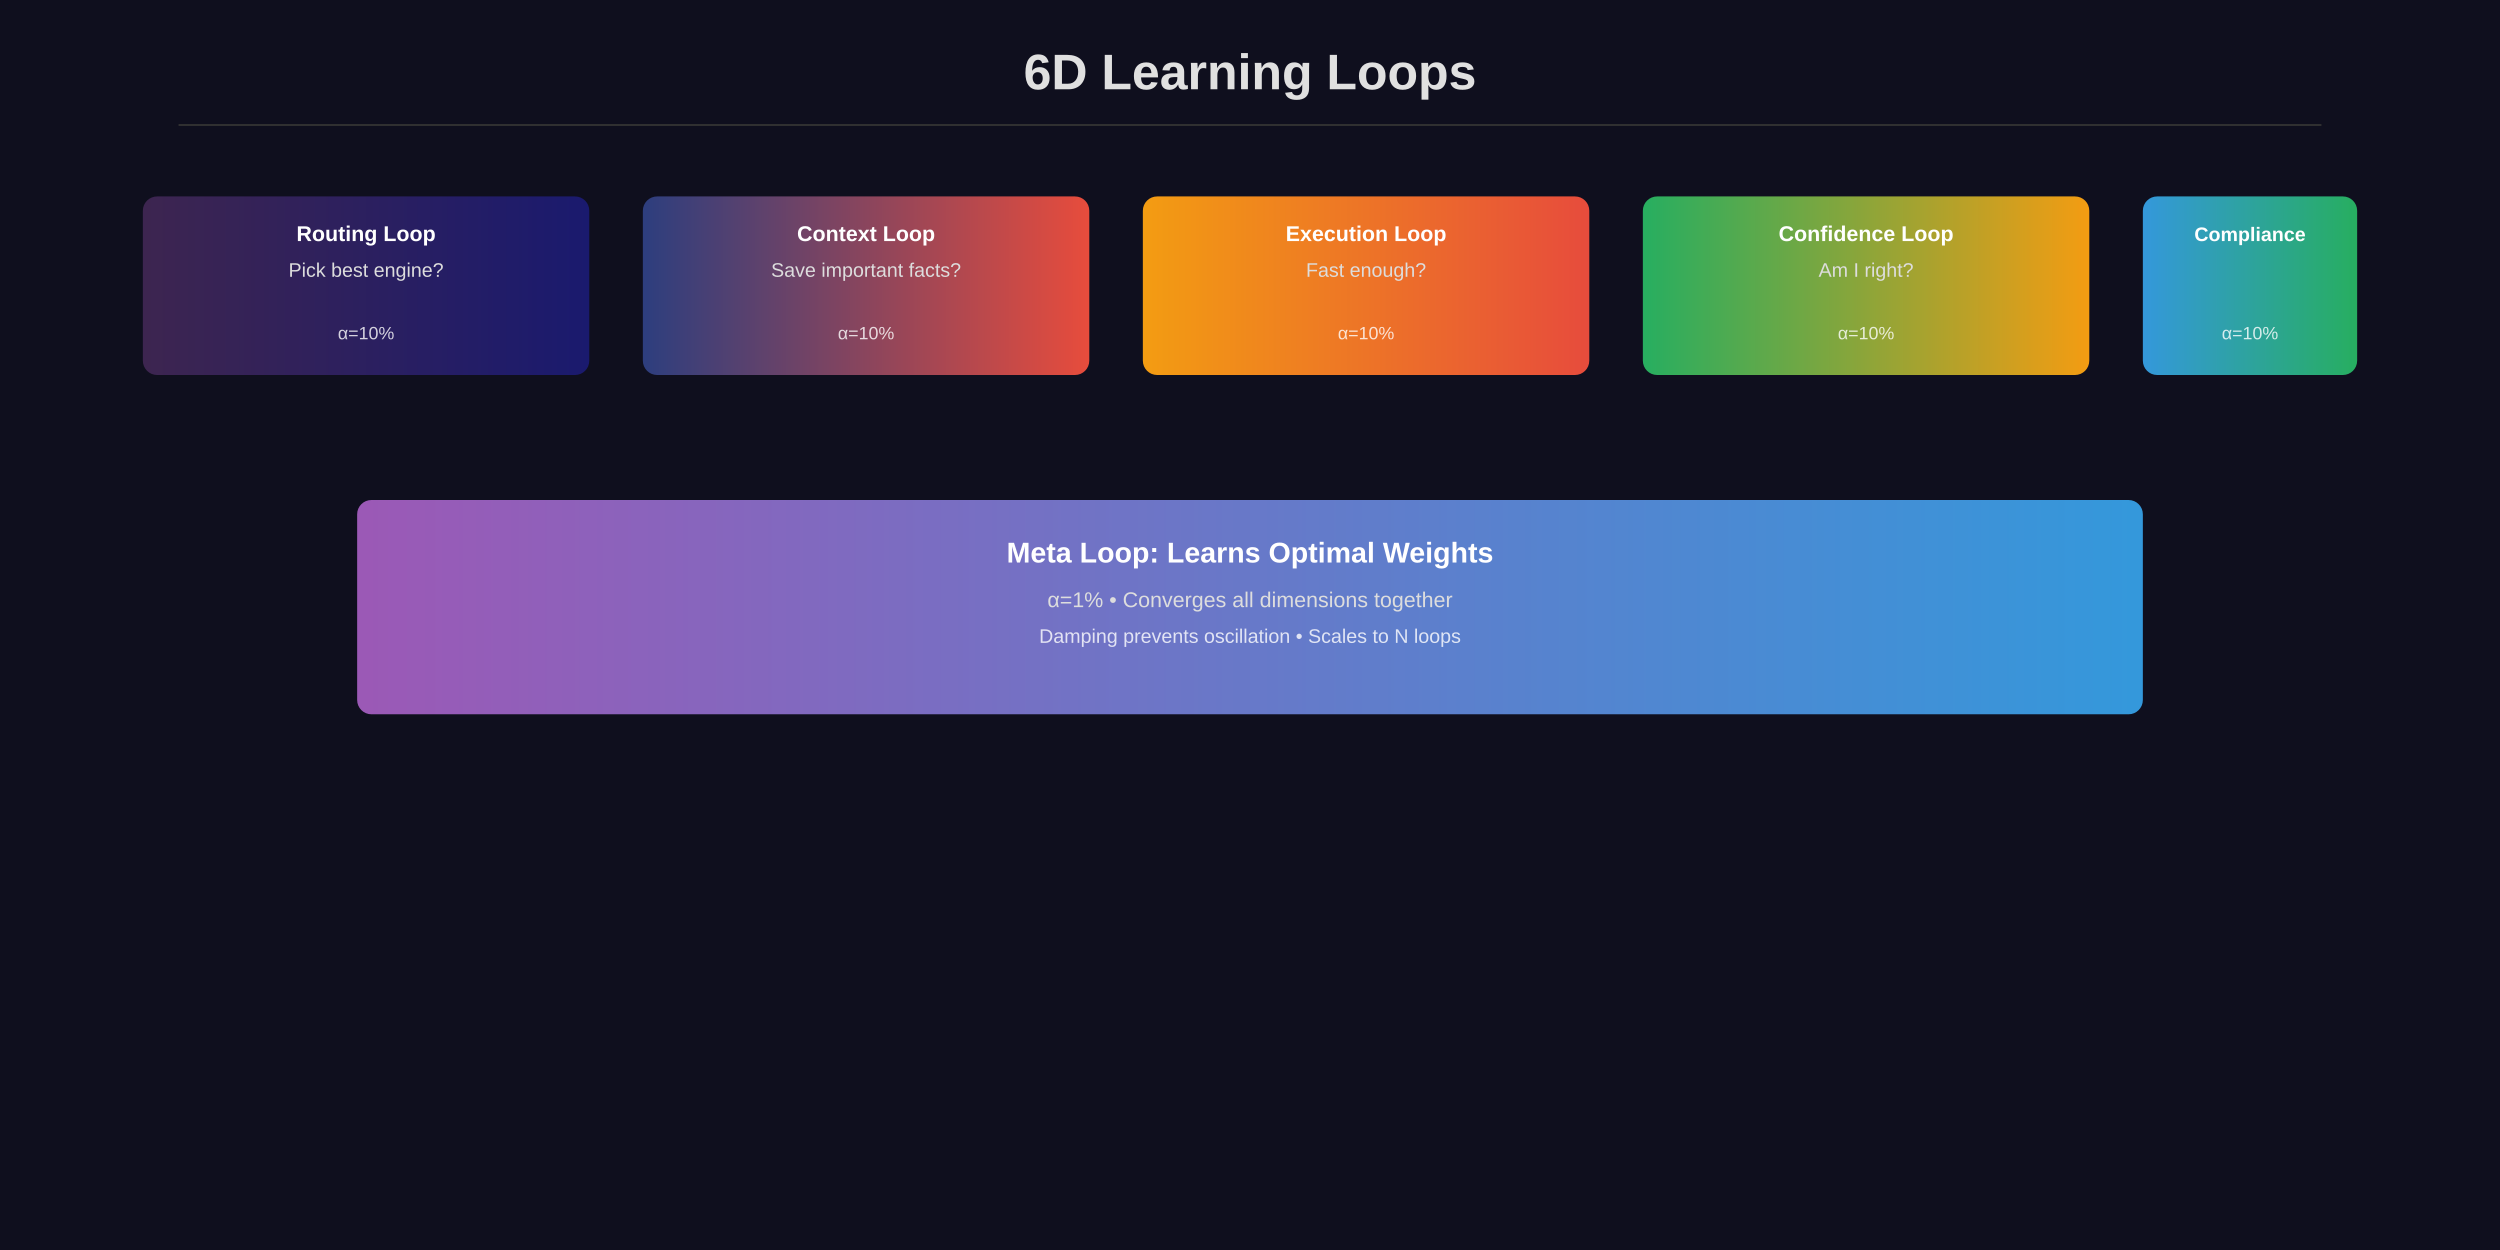
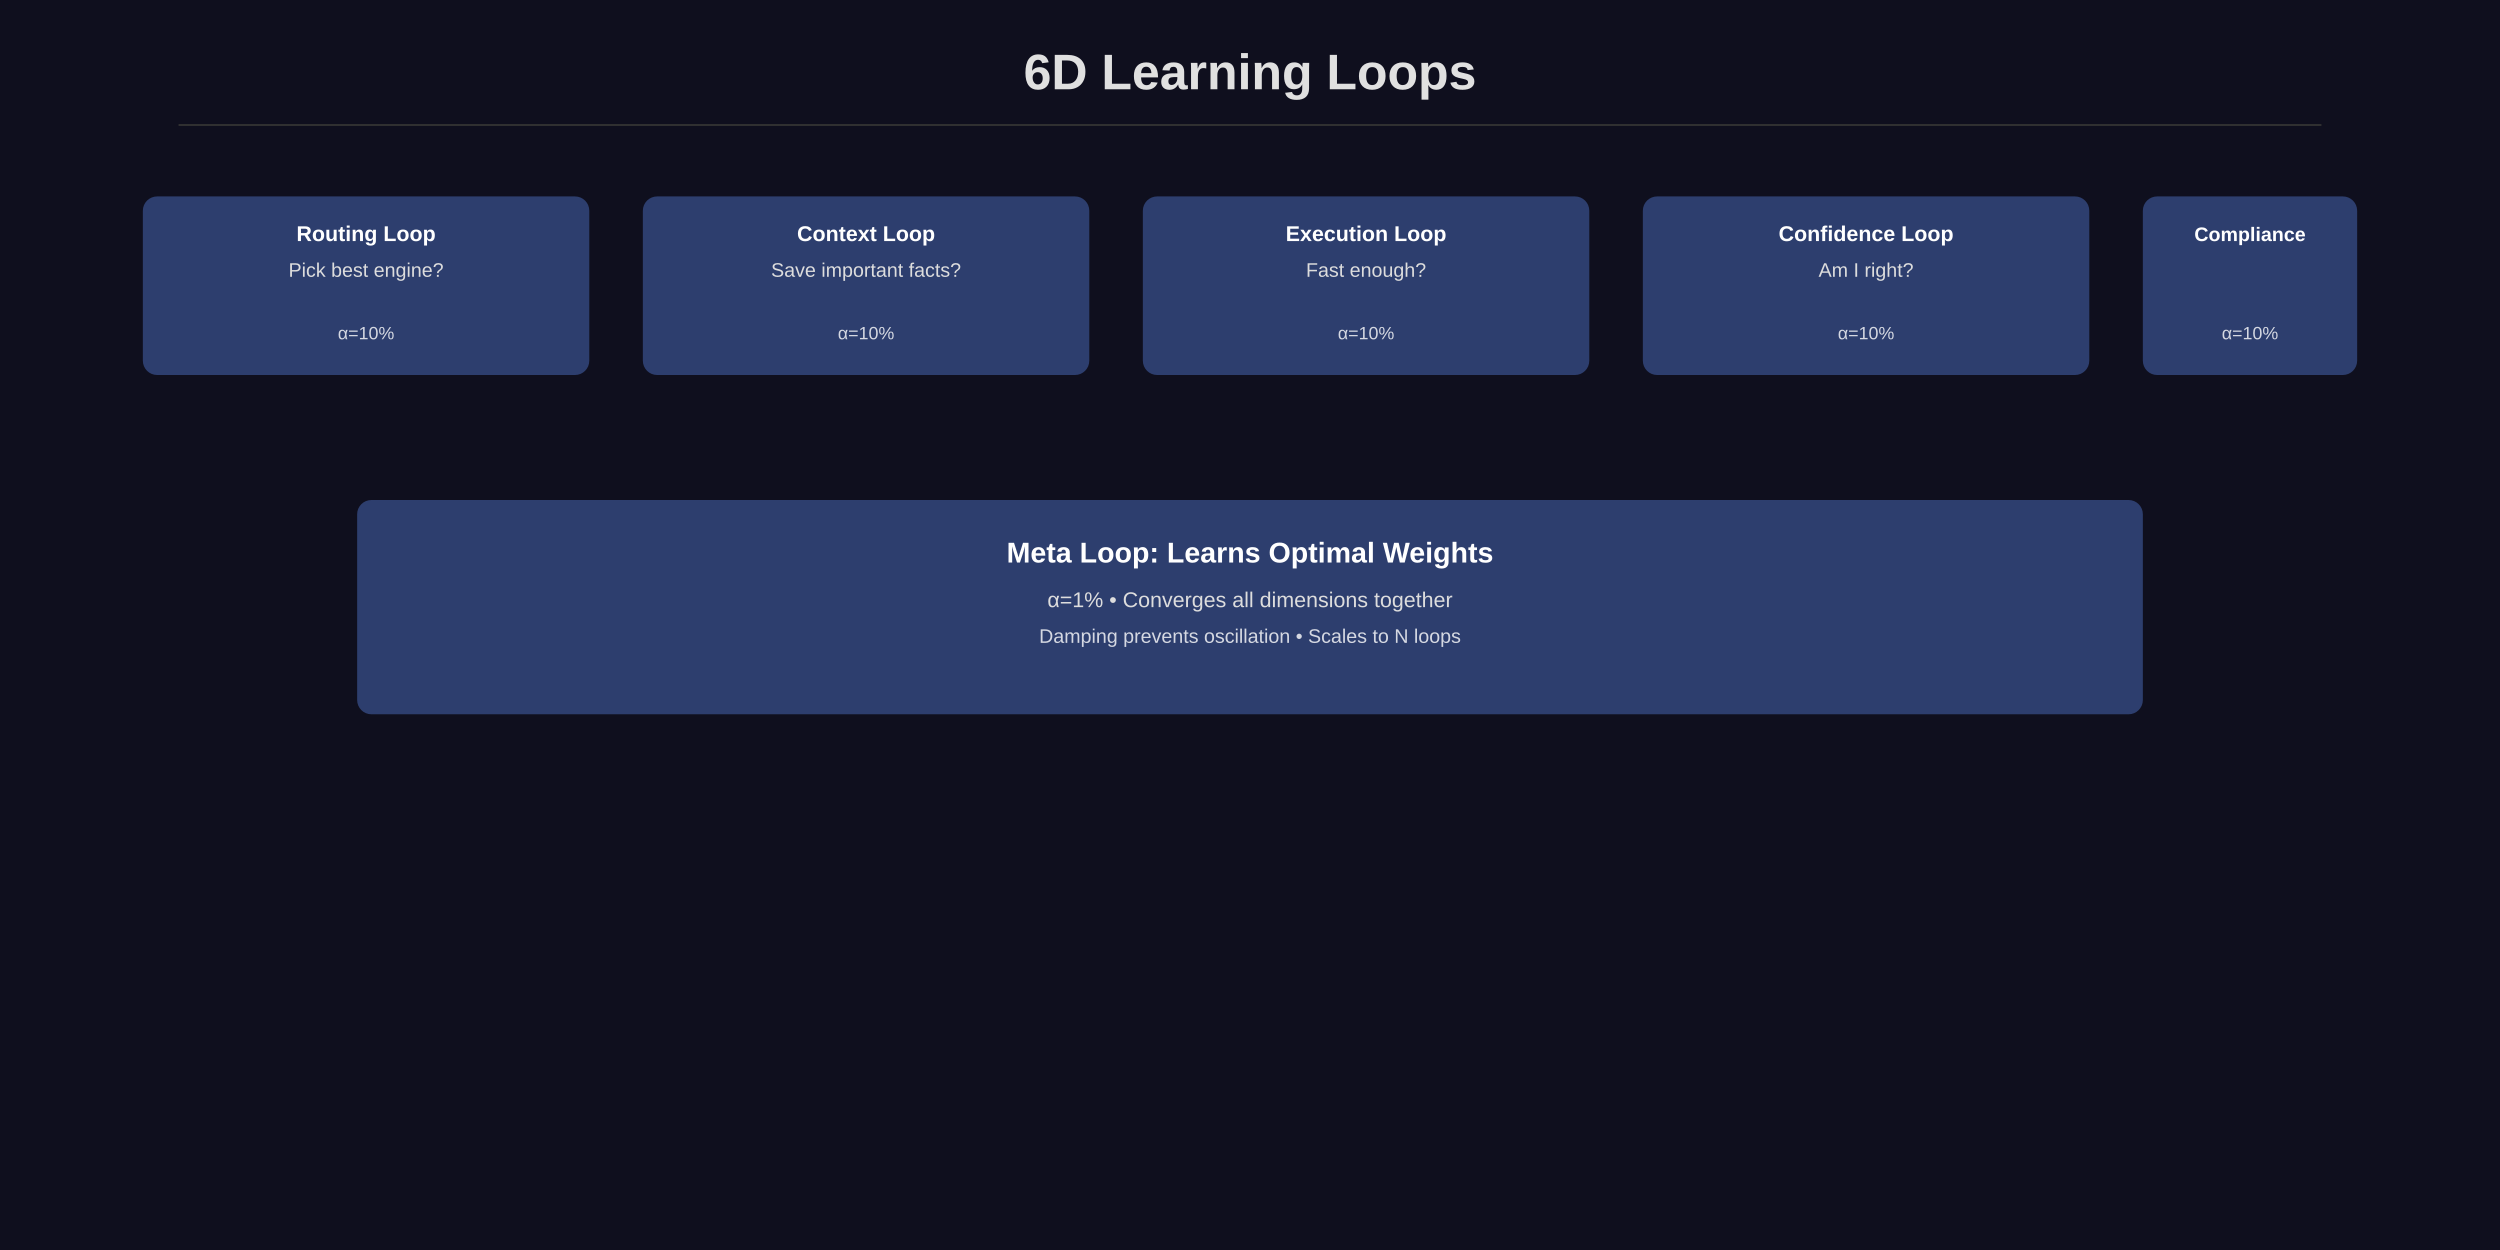
<svg xmlns="http://www.w3.org/2000/svg" viewBox="0 0 1400 700" width="1400" height="700" font-family="Segoe UI, Arial, sans-serif">
  <defs>
    <linearGradient id="g0" x1="0%" y1="0%" x2="100%" y2="0%">
      <stop offset="0%" style="stop-color:#1a1a3e" />
      <stop offset="100%" style="stop-color:#2d1b4e" />
    </linearGradient>
    <linearGradient id="g1" x1="0%" y1="0%" x2="100%" y2="0%">
      <stop offset="0%" style="stop-color:#3d2550" />
      <stop offset="100%" style="stop-color:#1a1a6e" />
    </linearGradient>
    <linearGradient id="g2" x1="0%" y1="0%" x2="100%" y2="0%">
      <stop offset="0%" style="stop-color:#2d3e7e" />
      <stop offset="100%" style="stop-color:#e74c3c" />
    </linearGradient>
    <linearGradient id="g3" x1="0%" y1="0%" x2="100%" y2="0%">
      <stop offset="0%" style="stop-color:#f39c12" />
      <stop offset="100%" style="stop-color:#e74c3c" />
    </linearGradient>
    <linearGradient id="g4" x1="0%" y1="0%" x2="100%" y2="0%">
      <stop offset="0%" style="stop-color:#27ae60" />
      <stop offset="100%" style="stop-color:#f39c12" />
    </linearGradient>
    <linearGradient id="g5" x1="0%" y1="0%" x2="100%" y2="0%">
      <stop offset="0%" style="stop-color:#3498db" />
      <stop offset="100%" style="stop-color:#27ae60" />
    </linearGradient>
    <linearGradient id="g6" x1="0%" y1="0%" x2="100%" y2="0%">
      <stop offset="0%" style="stop-color:#9b59b6" />
      <stop offset="100%" style="stop-color:#3498db" />
    </linearGradient>
  </defs>
  <rect width="1400" height="700" fill="#0f0f1e" />
  <text x="700" y="50" text-anchor="middle" fill="#e0e0e0" font-size="28" font-weight="bold">6D Learning Loops</text>
  <line x1="100" y1="70" x2="1300" y2="70" stroke="#333" stroke-width="1" />
-   <rect x="80" y="110" width="250" height="100" rx="8" fill="url(#g1)" />
+   <rect x="80" y="110" width="250" height="100" rx="8" fill="#2d3e6e" />
  <text x="205" y="135" text-anchor="middle" fill="#fff" font-size="12" font-weight="bold">Routing Loop</text>
  <text x="205" y="155" text-anchor="middle" fill="#ddd" font-size="11">Pick best engine?</text>
  <text x="205" y="190" text-anchor="middle" fill="#fff" font-size="10" opacity="0.8">α=10%</text>
-   <rect x="360" y="110" width="250" height="100" rx="8" fill="url(#g2)" />
+   <rect x="360" y="110" width="250" height="100" rx="8" fill="#2d3e6e" />
  <text x="485" y="135" text-anchor="middle" fill="#fff" font-size="12" font-weight="bold">Context Loop</text>
  <text x="485" y="155" text-anchor="middle" fill="#ddd" font-size="11">Save important facts?</text>
  <text x="485" y="190" text-anchor="middle" fill="#fff" font-size="10" opacity="0.8">α=10%</text>
-   <rect x="640" y="110" width="250" height="100" rx="8" fill="url(#g3)" />
+   <rect x="640" y="110" width="250" height="100" rx="8" fill="#2d3e6e" />
  <text x="765" y="135" text-anchor="middle" fill="#fff" font-size="12" font-weight="bold">Execution Loop</text>
  <text x="765" y="155" text-anchor="middle" fill="#ddd" font-size="11">Fast enough?</text>
  <text x="765" y="190" text-anchor="middle" fill="#fff" font-size="10" opacity="0.8">α=10%</text>
-   <rect x="920" y="110" width="250" height="100" rx="8" fill="url(#g4)" />
+   <rect x="920" y="110" width="250" height="100" rx="8" fill="#2d3e6e" />
  <text x="1045" y="135" text-anchor="middle" fill="#fff" font-size="12" font-weight="bold">Confidence Loop</text>
  <text x="1045" y="155" text-anchor="middle" fill="#ddd" font-size="11">Am I right?</text>
  <text x="1045" y="190" text-anchor="middle" fill="#fff" font-size="10" opacity="0.8">α=10%</text>
-   <rect x="1200" y="110" width="120" height="100" rx="8" fill="url(#g5)" />
+   <rect x="1200" y="110" width="120" height="100" rx="8" fill="#2d3e6e" />
  <text x="1260" y="135" text-anchor="middle" fill="#fff" font-size="11" font-weight="bold">Compliance</text>
  <text x="1260" y="190" text-anchor="middle" fill="#fff" font-size="10" opacity="0.8">α=10%</text>
-   <rect x="200" y="280" width="1000" height="120" rx="8" fill="url(#g6)" />
+   <rect x="200" y="280" width="1000" height="120" rx="8" fill="#2d3e6e" />
  <text x="700" y="315" text-anchor="middle" fill="#fff" font-size="16" font-weight="bold">Meta Loop: Learns Optimal Weights</text>
  <text x="700" y="340" text-anchor="middle" fill="#ddd" font-size="12">α=1% • Converges all dimensions together</text>
  <text x="700" y="360" text-anchor="middle" fill="#fff" font-size="11" opacity="0.8">Damping prevents oscillation • Scales to N loops</text>
</svg>
